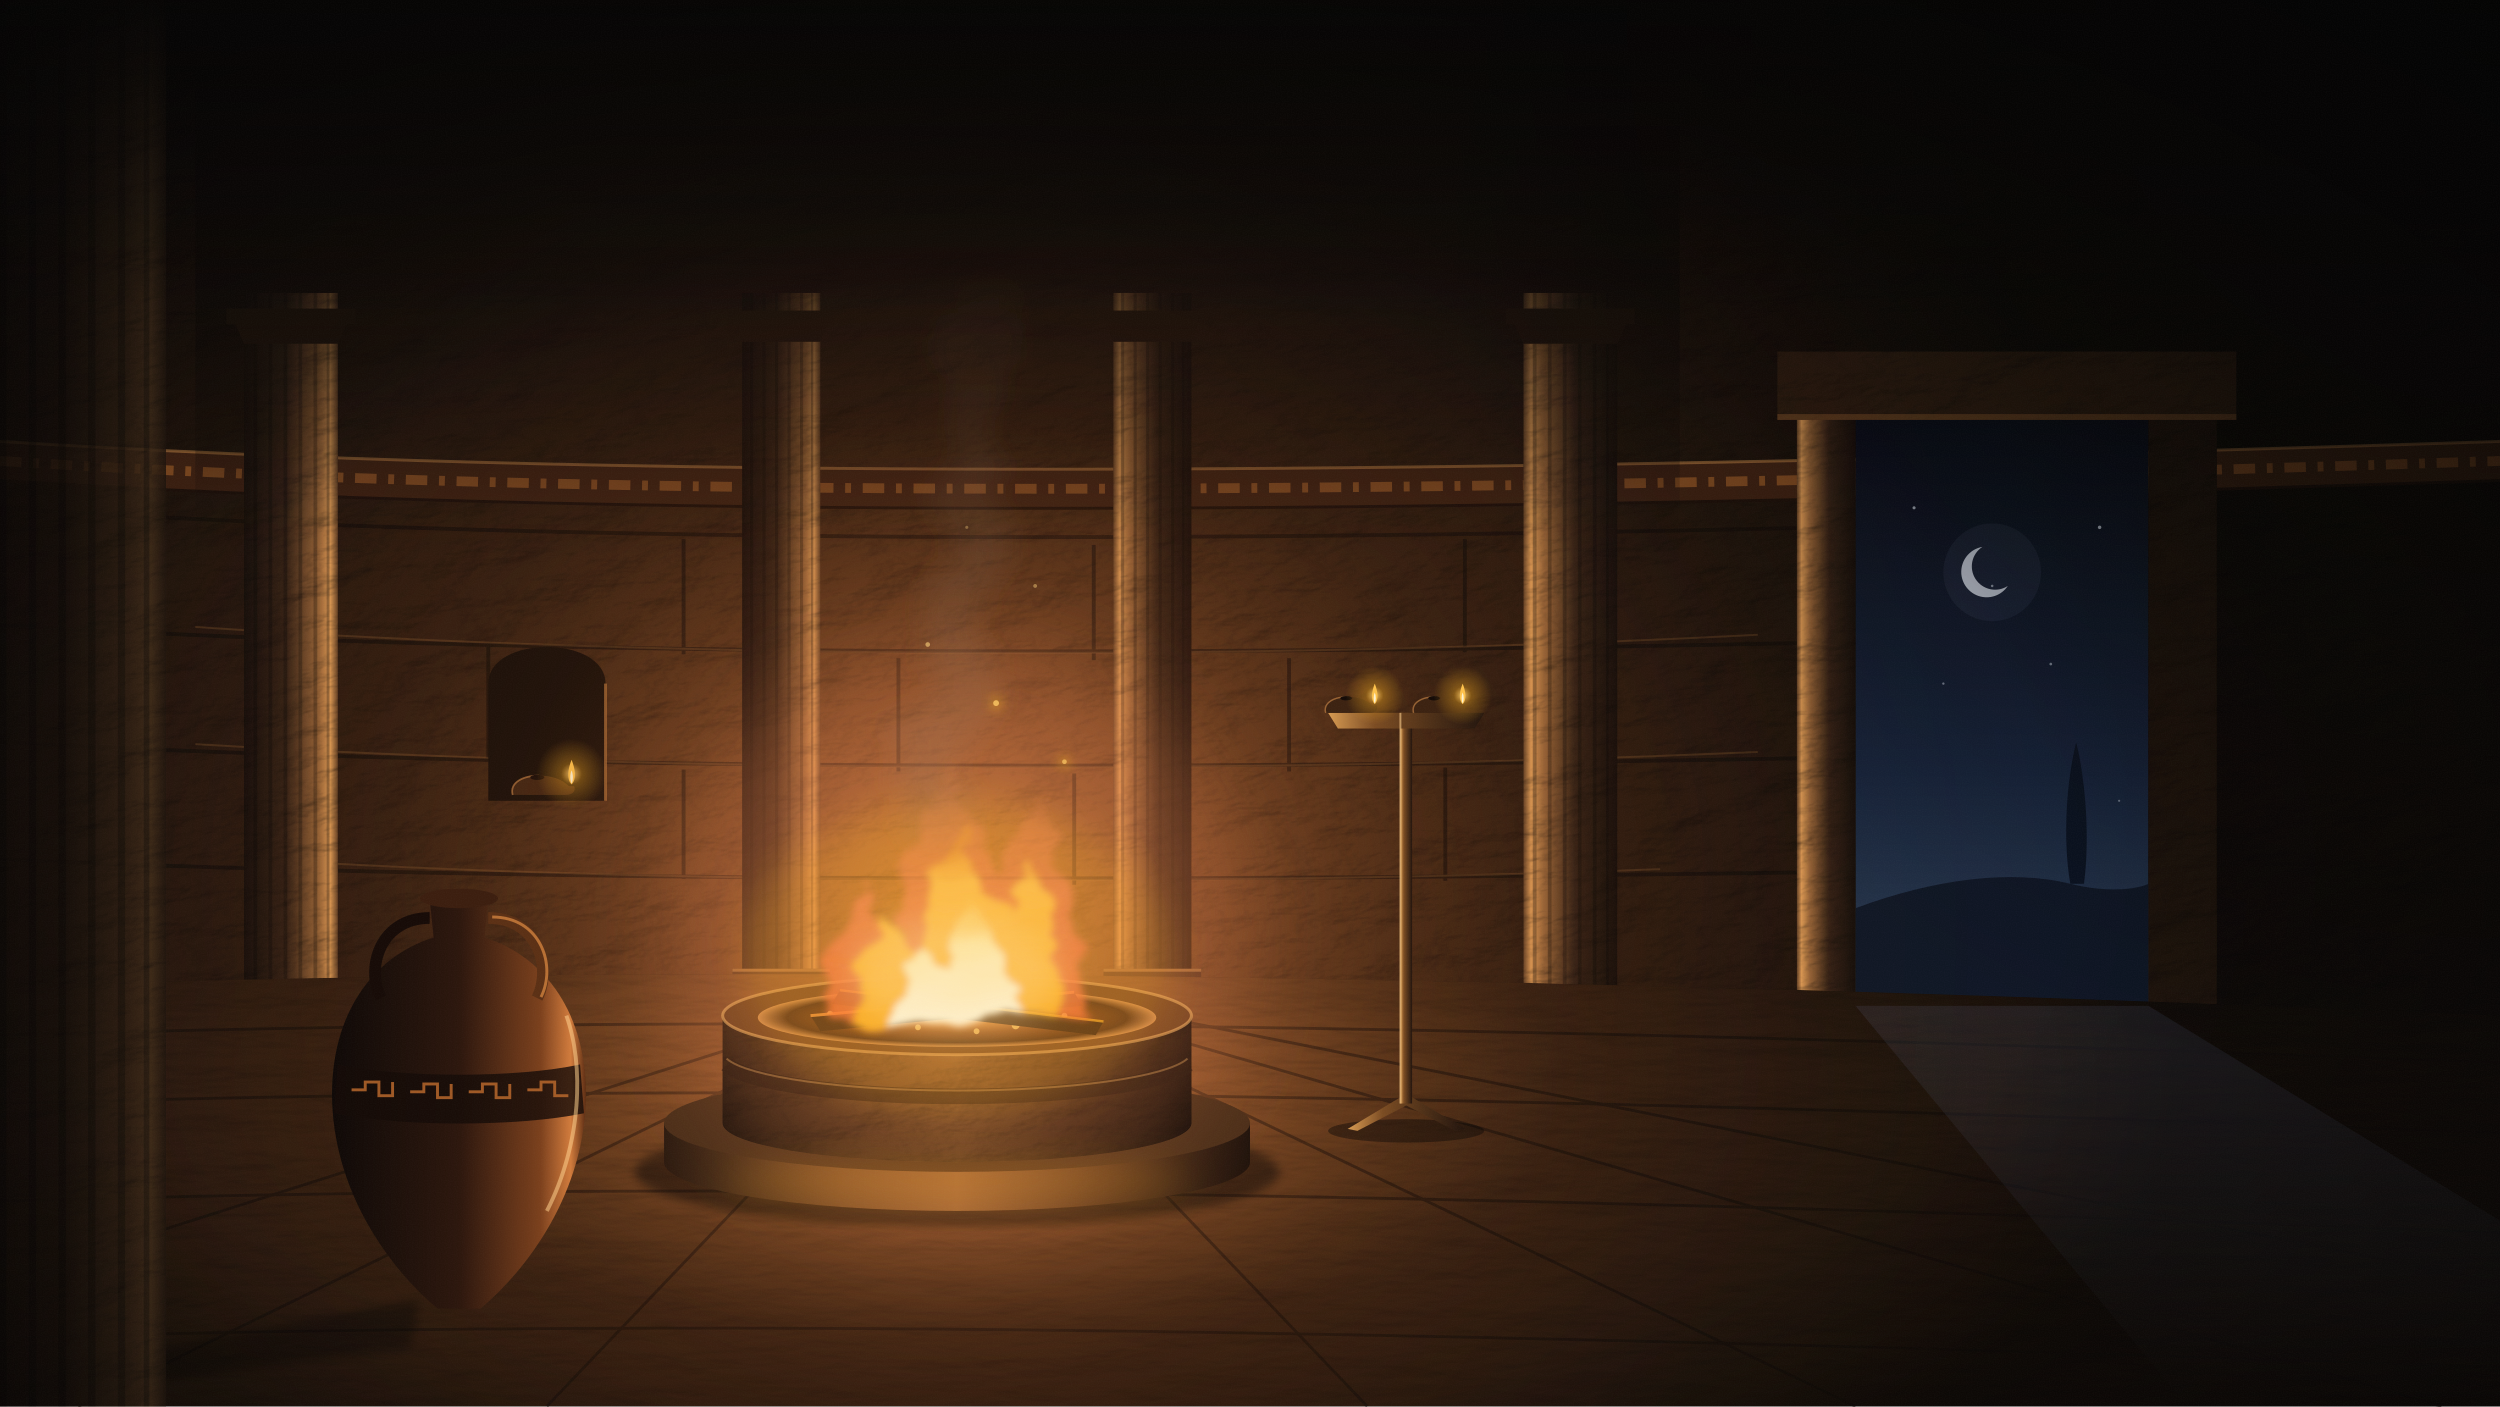
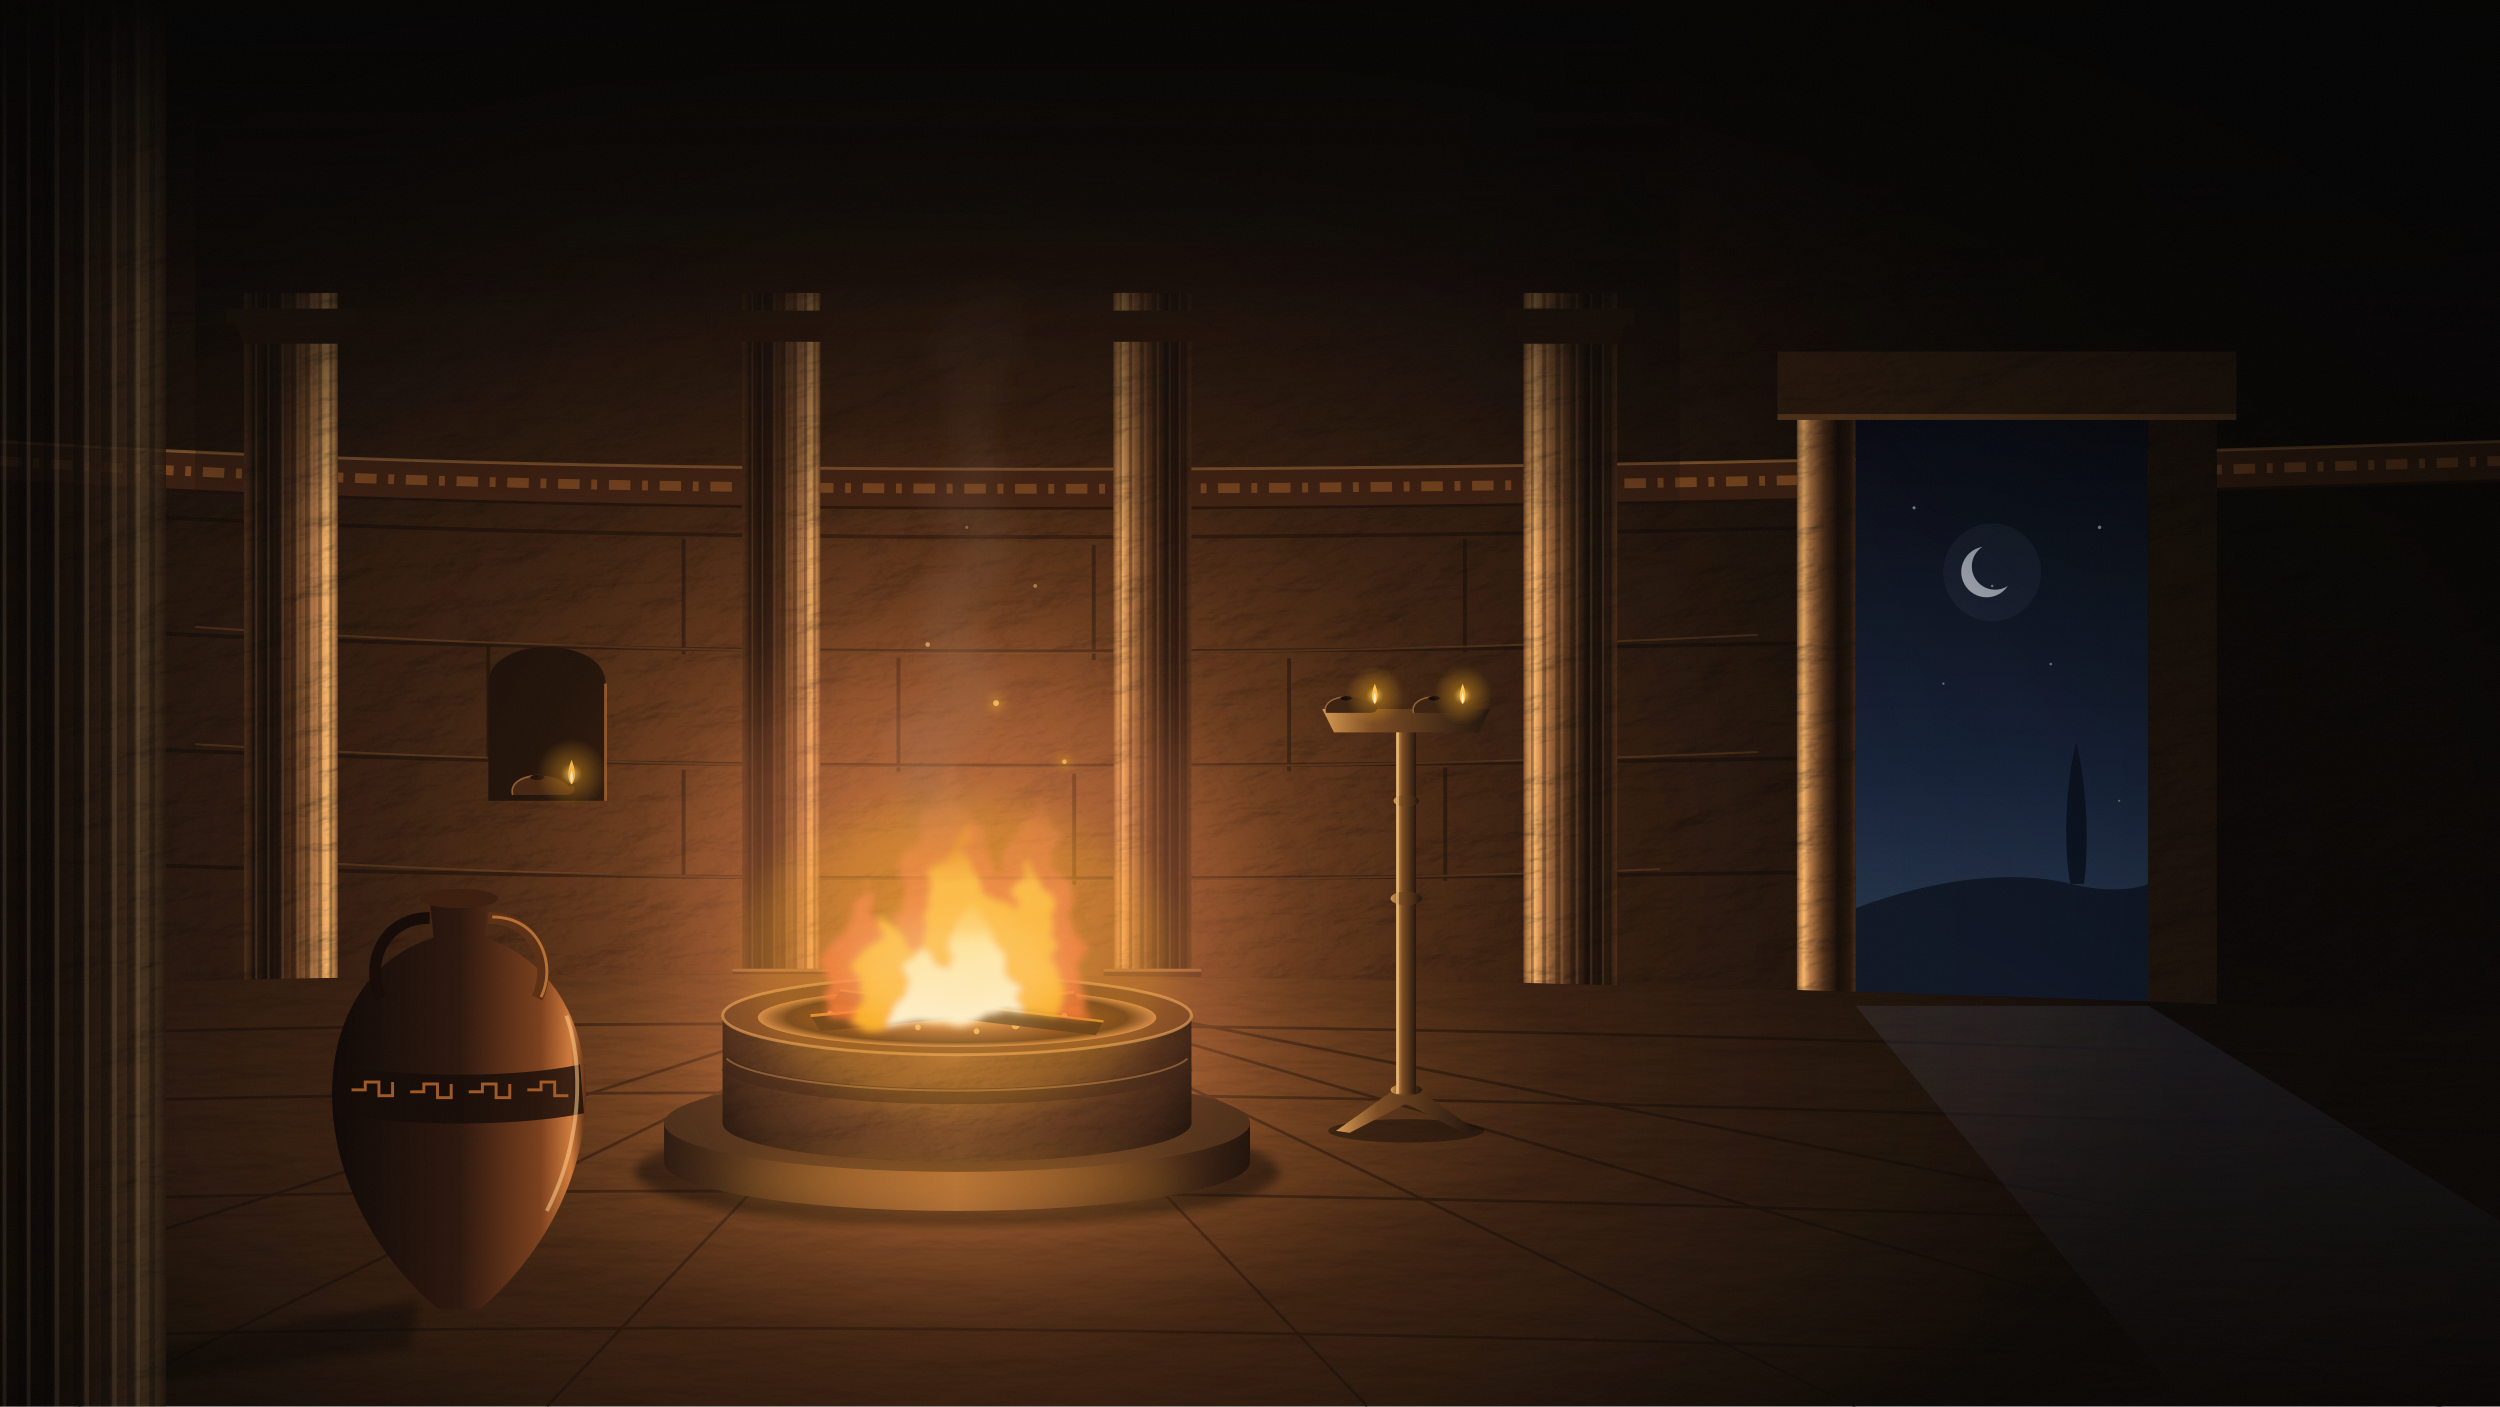
<svg xmlns="http://www.w3.org/2000/svg" xmlns:xlink="http://www.w3.org/1999/xlink" width="2560" height="1440" viewBox="0 0 2560 1440">
  <defs>
    <radialGradient id="wallLight" cx="980" cy="900" r="1300" gradientUnits="userSpaceOnUse" gradientTransform="translate(980 900) scale(1 0.8) translate(-980 -900)">
      <stop offset="0" stop-color="#8a5228" />
      <stop offset="0.18" stop-color="#5c3418" />
      <stop offset="0.45" stop-color="#2c190c" />
      <stop offset="0.8" stop-color="#140b06" />
      <stop offset="1" stop-color="#0a0604" />
    </radialGradient>
    <radialGradient id="floorLight" cx="980" cy="1110" r="1250" gradientUnits="userSpaceOnUse" gradientTransform="translate(980 1110) scale(1 0.42) translate(-980 -1110)">
      <stop offset="0" stop-color="#b8763a" />
      <stop offset="0.2" stop-color="#6a3e1c" />
      <stop offset="0.5" stop-color="#2e1a0c" />
      <stop offset="1" stop-color="#0c0704" />
    </radialGradient>
    <radialGradient id="fireGlow" cx="980" cy="960" r="1200" gradientUnits="userSpaceOnUse">
      <stop offset="0" stop-color="#ffb21e" stop-opacity="0.55" />
      <stop offset="0.15" stop-color="#ff8f52" stop-opacity="0.26" />
      <stop offset="0.4" stop-color="#a04a1a" stop-opacity="0.1" />
      <stop offset="0.7" stop-color="#5a2a10" stop-opacity="0.03" />
      <stop offset="1" stop-color="#3a1a08" stop-opacity="0" />
    </radialGradient>
    <linearGradient id="night" x1="0" y1="0" x2="0" y2="1">
      <stop offset="0" stop-color="#060a16" />
      <stop offset="0.6" stop-color="#14223a" />
      <stop offset="1" stop-color="#2a3a52" />
    </linearGradient>
    <linearGradient id="colL" x1="0" y1="0" x2="1" y2="0">
-       <stop offset="0" stop-color="#120a06" />
-       <stop offset="0.45" stop-color="#2e1c10" />
-       <stop offset="0.8" stop-color="#8a5a30" />
-       <stop offset="0.92" stop-color="#c88a4a" />
-       <stop offset="1" stop-color="#5a3a20" />
+       <stop offset="0" stop-color="#3e2614" />
+       <stop offset="0.1" stop-color="#1e1108" />
+       <stop offset="0.3" stop-color="#110905" />
+       <stop offset="0.55" stop-color="#4a2c16" />
+       <stop offset="0.78" stop-color="#a87040" />
+       <stop offset="0.88" stop-color="#e8aa62" />
+       <stop offset="0.96" stop-color="#b07a44" />
+       <stop offset="1" stop-color="#6a4224" />
    </linearGradient>
    <linearGradient id="colR" x1="0" y1="0" x2="1" y2="0">
-       <stop offset="0" stop-color="#5a3a20" />
-       <stop offset="0.08" stop-color="#c88a4a" />
-       <stop offset="0.22" stop-color="#8a5a30" />
-       <stop offset="0.55" stop-color="#2e1c10" />
-       <stop offset="1" stop-color="#120a06" />
+       <stop offset="0" stop-color="#6a4224" />
+       <stop offset="0.04" stop-color="#b07a44" />
+       <stop offset="0.12" stop-color="#e8aa62" />
+       <stop offset="0.22" stop-color="#a87040" />
+       <stop offset="0.45" stop-color="#4a2c16" />
+       <stop offset="0.7" stop-color="#110905" />
+       <stop offset="0.9" stop-color="#1e1108" />
+       <stop offset="1" stop-color="#3e2614" />
    </linearGradient>
    <linearGradient id="colFade" x1="0" y1="0" x2="0" y2="1">
      <stop offset="0" stop-color="#0a0604" stop-opacity="1" />
      <stop offset="0.35" stop-color="#0a0604" stop-opacity="0.75" />
      <stop offset="0.75" stop-color="#0a0604" stop-opacity="0" />
    </linearGradient>
    <linearGradient id="hearthSide" x1="0" y1="0" x2="1" y2="0">
      <stop offset="0" stop-color="#2a180c" />
      <stop offset="0.3" stop-color="#7a4a24" />
      <stop offset="0.5" stop-color="#9a6030" />
      <stop offset="0.75" stop-color="#5a341a" />
      <stop offset="1" stop-color="#1e1008" />
    </linearGradient>
    <linearGradient id="hearthShade" x1="0" y1="0" x2="0" y2="1">
      <stop offset="0" stop-color="#000" stop-opacity="0" />
      <stop offset="1" stop-color="#000" stop-opacity="0.55" />
    </linearGradient>
    <radialGradient id="hearthTop" cx="0.5" cy="0.5" r="0.5">
      <stop offset="0" stop-color="#ff9a3a" />
      <stop offset="0.5" stop-color="#7a3a14" />
      <stop offset="0.85" stop-color="#3a1c0c" />
      <stop offset="1" stop-color="#d08a48" />
    </radialGradient>
    <linearGradient id="flameOuter" x1="0" y1="1" x2="0" y2="0">
      <stop offset="0" stop-color="#ff7a32" />
      <stop offset="0.45" stop-color="#ff8f52" stop-opacity="0.8" />
      <stop offset="1" stop-color="#ff8f52" stop-opacity="0" />
    </linearGradient>
    <linearGradient id="flameMid" x1="0" y1="1" x2="0" y2="0">
      <stop offset="0" stop-color="#ffb21e" />
      <stop offset="0.7" stop-color="#ffc24a" />
      <stop offset="1" stop-color="#ffb21e" stop-opacity="0" />
    </linearGradient>
    <linearGradient id="flameCore" x1="0" y1="1" x2="0" y2="0">
      <stop offset="0" stop-color="#fff6dc" />
      <stop offset="0.6" stop-color="#ffe7a0" />
      <stop offset="1" stop-color="#ffd870" stop-opacity="0" />
    </linearGradient>
    <linearGradient id="amphora" x1="0" y1="0" x2="1" y2="0">
      <stop offset="0" stop-color="#0c0604" />
      <stop offset="0.5" stop-color="#2a140a" />
      <stop offset="0.82" stop-color="#7a3e1a" />
      <stop offset="0.94" stop-color="#d27a3a" />
      <stop offset="1" stop-color="#5a2a10" />
    </linearGradient>
    <linearGradient id="bronze" x1="0" y1="0" x2="1" y2="0">
      <stop offset="0" stop-color="#d89a50" />
      <stop offset="0.3" stop-color="#7a4a20" />
      <stop offset="1" stop-color="#20120a" />
    </linearGradient>
    <radialGradient id="lampGlow" cx="0.5" cy="0.5" r="0.5">
      <stop offset="0" stop-color="#ffd27a" stop-opacity="0.9" />
      <stop offset="0.3" stop-color="#ffb21e" stop-opacity="0.35" />
      <stop offset="1" stop-color="#ffb21e" stop-opacity="0" />
    </radialGradient>
    <linearGradient id="doorSpill" x1="0" y1="0" x2="0" y2="1">
      <stop offset="0" stop-color="#7a90c0" stop-opacity="0.12" />
      <stop offset="1" stop-color="#7a90c0" stop-opacity="0" />
    </linearGradient>
    <linearGradient id="smoke" x1="0" y1="1" x2="0" y2="0">
      <stop offset="0" stop-color="#8a6a50" stop-opacity="0.35" />
      <stop offset="1" stop-color="#8a6a50" stop-opacity="0" />
    </linearGradient>
    <linearGradient id="topShade" x1="0" y1="0" x2="0" y2="1">
      <stop offset="0" stop-color="#050302" stop-opacity="0.92" />
      <stop offset="0.5" stop-color="#050302" stop-opacity="0.4" />
      <stop offset="1" stop-color="#050302" stop-opacity="0" />
    </linearGradient>
    <radialGradient id="cornerShade" cx="2560" cy="0" r="1150" gradientUnits="userSpaceOnUse">
      <stop offset="0" stop-color="#030201" stop-opacity="0.8" />
      <stop offset="0.6" stop-color="#030201" stop-opacity="0.3" />
      <stop offset="1" stop-color="#030201" stop-opacity="0" />
    </radialGradient>
    <radialGradient id="vignette" cx="0.42" cy="0.62" r="0.8">
      <stop offset="0.5" stop-color="#000" stop-opacity="0" />
      <stop offset="1" stop-color="#000" stop-opacity="0.65" />
    </radialGradient>
    <filter id="reliefStone" x="-5%" y="-10%" width="110%" height="120%" color-interpolation-filters="sRGB">
      <feTurbulence type="fractalNoise" baseFrequency="0.012 0.03" numOctaves="5" seed="12" result="h" />
      <feDiffuseLighting in="h" surfaceScale="5" diffuseConstant="1" lighting-color="#fff" result="l">
        <feDistantLight azimuth="200" elevation="50" />
      </feDiffuseLighting>
      <feComponentTransfer in="l" result="lt">
        <feFuncR type="linear" slope="1.0" intercept="0.2" />
        <feFuncG type="linear" slope="1.0" intercept="0.2" />
        <feFuncB type="linear" slope="1.0" intercept="0.2" />
      </feComponentTransfer>
      <feComposite in="lt" in2="SourceGraphic" operator="arithmetic" k1="1.1" k2="0" k3="0" k4="0" />
    </filter>
    <filter id="reliefFloor" x="-5%" y="-10%" width="110%" height="120%" color-interpolation-filters="sRGB">
      <feTurbulence type="fractalNoise" baseFrequency="0.01 0.04" numOctaves="4" seed="27" result="h" />
      <feDiffuseLighting in="h" surfaceScale="2.5" diffuseConstant="1" lighting-color="#fff" result="l">
        <feDistantLight azimuth="250" elevation="60" />
      </feDiffuseLighting>
      <feComponentTransfer in="l" result="lt">
        <feFuncR type="linear" slope="0.7" intercept="0.35" />
        <feFuncG type="linear" slope="0.7" intercept="0.35" />
        <feFuncB type="linear" slope="0.7" intercept="0.35" />
      </feComponentTransfer>
      <feComposite in="lt" in2="SourceGraphic" operator="arithmetic" k1="1.1" k2="0" k3="0" k4="0" />
    </filter>
    <filter id="rock" x="-5%" y="-8%" width="110%" height="116%">
      <feTurbulence type="fractalNoise" baseFrequency="0.02 0.03" numOctaves="3" seed="4" result="n" />
      <feDisplacementMap in="SourceGraphic" in2="n" scale="8" xChannelSelector="R" yChannelSelector="G" />
    </filter>
    <filter id="flame" x="-40%" y="-30%" width="180%" height="160%">
      <feTurbulence type="fractalNoise" baseFrequency="0.012 0.03" numOctaves="3" seed="19" result="n" />
      <feDisplacementMap in="SourceGraphic" in2="n" scale="38" xChannelSelector="R" yChannelSelector="G" />
      <feGaussianBlur stdDeviation="4" />
    </filter>
    <filter id="smokeF" x="-50%" y="-20%" width="200%" height="140%">
      <feTurbulence type="fractalNoise" baseFrequency="0.006 0.012" numOctaves="3" seed="2" result="n" />
      <feDisplacementMap in="SourceGraphic" in2="n" scale="120" xChannelSelector="R" yChannelSelector="G" />
      <feGaussianBlur stdDeviation="14" />
    </filter>
    <filter id="glow" x="-50%" y="-50%" width="200%" height="200%">
      <feGaussianBlur stdDeviation="18" />
    </filter>
    <filter id="glowL" x="-50%" y="-50%" width="200%" height="200%">
      <feGaussianBlur stdDeviation="40" />
    </filter>
    <filter id="glowS" x="-50%" y="-50%" width="200%" height="200%">
      <feGaussianBlur stdDeviation="5" />
    </filter>
    <filter id="grain" x="0" y="0" width="100%" height="100%">
      <feTurbulence type="fractalNoise" baseFrequency="0.8" numOctaves="1" seed="2" />
      <feColorMatrix type="matrix" values="0 0 0 0 0.5  0 0 0 0 0.5  0 0 0 0 0.5  0 0 0 0.05 0" />
    </filter>
-     <g id="flutes" fill="#000" opacity="0.28">
-       <rect x="10" y="0" width="4" height="1" />
-       <rect x="26" y="0" width="4" height="1" />
-       <rect x="42" y="0" width="4" height="1" />
-       <rect x="58" y="0" width="4" height="1" />
-       <rect x="74" y="0" width="4" height="1" />
-       <rect x="88" y="0" width="3" height="1" />
+     <g id="flutes">
+       <g fill="#000" opacity="0.32">
+         <rect x="8" y="0" width="3" height="1" />
+         <rect x="20" y="0" width="4" height="1" />
+         <rect x="34" y="0" width="5" height="1" />
+         <rect x="50" y="0" width="5" height="1" />
+         <rect x="65" y="0" width="5" height="1" />
+         <rect x="79" y="0" width="4" height="1" />
+         <rect x="91" y="0" width="3" height="1" />
+       </g>
+       <g fill="#ffd8a0" opacity="0.12">
+         <rect x="12" y="0" width="2" height="1" />
+         <rect x="25" y="0" width="2" height="1" />
+         <rect x="40" y="0" width="2.5" height="1" />
+         <rect x="56" y="0" width="2.5" height="1" />
+         <rect x="71" y="0" width="2.5" height="1" />
+         <rect x="84" y="0" width="2" height="1" />
+       </g>
    </g>
    <g id="lamp">
      <path d="M-30 0 C-34 -14 -18 -22 0 -22 C14 -22 26 -18 34 -10 L40 -10 C42 -4 38 0 30 0 Z" fill="#3a200e" />
      <path d="M-30 0 C-34 -14 -18 -22 0 -22" stroke="#d08a48" stroke-width="2" fill="none" opacity="0.6" />
      <ellipse cx="-2" cy="-20" rx="8" ry="3" fill="#120804" />
      <circle cx="37" cy="-24" r="40" fill="url(#lampGlow)" />
      <path d="M37 -12 C31 -18 33 -30 37 -40 C41 -30 43 -18 37 -12 Z" fill="#ffc24a" />
      <path d="M37 -13 C35 -17 35 -23 37 -28 C39 -23 39 -17 37 -13 Z" fill="#fff4d0" />
    </g>
  </defs>
  <rect width="2560" height="1440" fill="#0a0604" />
  <g filter="url(#reliefStone)">
    <rect x="0" y="0" width="2560" height="1040" fill="url(#wallLight)" />
  </g>
  <g fill="none" stroke="#0a0503" stroke-width="4" opacity="0.55">
    <path d="M0 520 C600 560 1400 560 2560 520" />
    <path d="M0 640 C600 676 1400 676 2560 640" />
    <path d="M0 760 C600 792 1400 792 2560 760" />
    <path d="M0 880 C600 906 1400 906 2560 880" />
    <path d="M300 530 L300 650 M700 552 L700 670 M1120 558 L1120 676 M1500 552 L1500 668 M500 662 L500 780 M920 674 L920 790       M1320 674 L1320 790 M700 788 L700 900 M1100 792 L1100 906 M1480 786 L1480 902 M300 646 L300 770" />
  </g>
  <g fill="none" stroke="#d08a48" stroke-width="2" opacity="0.18">
    <path d="M200 642 C700 676 1300 676 1800 650" />
    <path d="M200 762 C700 792 1300 792 1800 770" />
    <path d="M300 882 C700 906 1300 906 1700 890" />
  </g>
  <g>
    <path d="M0 452 C600 490 1400 490 2560 452 L2560 492 C1400 530 600 530 0 492 Z" fill="#3a1e0e" />
    <path d="M0 452 C600 490 1400 490 2560 452" stroke="#e09a50" stroke-width="3" fill="none" opacity="0.45" />
    <path d="M0 492 C600 530 1400 530 2560 492" stroke="#1a0c06" stroke-width="3" fill="none" />
    <path d="M0 472 C600 510 1400 510 2560 472" stroke="#c0702e" stroke-width="10" fill="none" stroke-dasharray="22 12 6 12" opacity="0.5" />
  </g>
  <g transform="translate(560 700)">
    <path d="M-60 120 L-60 0 C-60 -50 60 -50 60 0 L60 120 Z" fill="#120a05" />
    <path d="M60 0 L60 120" stroke="#c07a3a" stroke-width="3" opacity="0.6" />
    <use xlink:href="#lamp" transform="translate(-8 114) scale(0.9)" />
  </g>
  <g>
    <rect x="1900" y="430" width="300" height="600" fill="url(#night)" />
    <path d="M1900 930 C1980 900 2060 890 2120 905 C2160 915 2190 910 2200 905 L2200 1030 L1900 1030 Z" fill="#0c1424" />
    <path d="M2120 905 C2112 860 2116 800 2126 760 C2136 800 2140 860 2134 905 Z" fill="#081020" />
    <g fill="#dfe8f5">
      <circle cx="1960" cy="520" r="1.6" opacity="0.7" />
      <circle cx="2040" cy="600" r="1.3" opacity="0.6" />
      <circle cx="2150" cy="540" r="1.8" opacity="0.8" />
      <circle cx="1990" cy="700" r="1.2" opacity="0.5" />
      <circle cx="2100" cy="680" r="1.4" opacity="0.55" />
      <circle cx="2170" cy="820" r="1.1" opacity="0.45" />
    </g>
    <path d="M2030 560 A26 26 0 1 0 2056 600 A20 20 0 1 1 2030 560 Z" fill="#e8eef8" opacity="0.85" />
    <circle cx="2040" cy="586" r="50" fill="#9ab4d8" opacity="0.08" />
    <g filter="url(#reliefStone)">
      <rect x="1840" y="380" width="60" height="660" fill="url(#colR)" />
      <rect x="2200" y="380" width="70" height="660" fill="#1a0f08" />
      <rect x="1820" y="360" width="470" height="70" fill="#2a180c" />
    </g>
    <rect x="1820" y="424" width="470" height="6" fill="#c07a3a" opacity="0.35" />
  </g>
  <g filter="url(#reliefStone)">
    <rect x="250" y="300" width="96" height="760" fill="url(#colL)" />
    <rect x="760" y="300" width="80" height="700" fill="url(#colL)" opacity="0.95" />
    <rect x="1140" y="300" width="80" height="700" fill="url(#colR)" opacity="0.95" />
    <rect x="1560" y="300" width="96" height="740" fill="url(#colR)" />
  </g>
  <g>
    <use xlink:href="#flutes" transform="translate(250 300) scale(0.96 760)" />
    <use xlink:href="#flutes" transform="translate(760 300) scale(0.8 700)" />
    <use xlink:href="#flutes" transform="translate(1140 300) scale(0.8 700)" />
    <use xlink:href="#flutes" transform="translate(1560 300) scale(0.96 740)" />
    <g fill="#3a2212">
      <rect x="236" y="1046" width="124" height="20" />
      <rect x="750" y="992" width="100" height="16" />
      <rect x="1130" y="992" width="100" height="16" />
      <rect x="1546" y="1030" width="124" height="20" />
    </g>
    <g fill="#e09a50" opacity="0.5">
      <rect x="236" y="1046" width="124" height="3" />
      <rect x="750" y="992" width="100" height="3" />
      <rect x="1130" y="992" width="100" height="3" />
      <rect x="1546" y="1030" width="124" height="3" />
    </g>
    <g fill="#24140a">
      <path d="M240 330 L356 330 L346 352 L250 352 Z" />
      <rect x="232" y="316" width="132" height="16" />
      <path d="M752 330 L848 330 L840 350 L760 350 Z" />
      <rect x="746" y="318" width="108" height="14" />
      <path d="M1132 330 L1228 330 L1220 350 L1140 350 Z" />
      <rect x="1126" y="318" width="108" height="14" />
      <path d="M1550 330 L1666 330 L1656 352 L1560 352 Z" />
      <rect x="1542" y="316" width="132" height="16" />
    </g>
    <rect x="200" y="0" width="1520" height="760" fill="url(#colFade)" />
  </g>
  <g filter="url(#reliefFloor)">
    <path d="M0 1010 C600 990 1400 990 2560 1040 L2560 1440 L0 1440 Z" fill="url(#floorLight)" />
  </g>
  <g fill="none" stroke="#0a0503" stroke-width="3" opacity="0.5">
    <path d="M0 1060 C700 1040 1400 1044 2560 1088" />
    <path d="M0 1130 C700 1110 1400 1116 2560 1160" />
    <path d="M0 1230 C700 1210 1400 1218 2560 1262" />
    <path d="M0 1370 C700 1350 1400 1360 2560 1400" />
    <path d="M980 1000 L560 1440 M980 1000 L80 1440 M980 1000 L-400 1440 M980 1000 L1400 1440 M980 1000 L1900 1440       M980 1000 L2500 1440 M980 1000 L3200 1440" />
  </g>
  <path d="M1900 1030 L2200 1030 L2560 1250 L2560 1440 L2240 1440 Z" fill="url(#doorSpill)" />
  <rect width="2560" height="1440" fill="url(#fireGlow)" />
  <g transform="translate(980 1080)">
    <ellipse cx="0" cy="120" rx="330" ry="56" fill="#000" opacity="0.45" filter="url(#glowS)" />
    <path d="M-300 70 L-300 110 A300 50 0 0 0 300 110 L300 70 Z" fill="url(#hearthSide)" />
    <ellipse cx="0" cy="70" rx="300" ry="50" fill="#4a2c16" />
    <g filter="url(#reliefStone)">
      <path d="M-240 -40 L-240 70 A240 40 0 0 0 240 70 L240 -40 Z" fill="url(#hearthSide)" />
    </g>
    <path d="M-240 -40 L-240 70 A240 40 0 0 0 240 70 L240 -40 Z" fill="url(#hearthShade)" />
    <path d="M-236 10 A240 40 0 0 0 236 10" stroke="#1e1008" stroke-width="16" fill="none" opacity="0.6" />
    <path d="M-236 4 A240 40 0 0 0 236 4" stroke="#e8a85a" stroke-width="2" fill="none" opacity="0.4" />
    <ellipse cx="0" cy="-40" rx="240" ry="40" fill="#6a3c1a" />
    <ellipse cx="0" cy="-40" rx="240" ry="40" fill="none" stroke="#f0b060" stroke-width="3" opacity="0.6" />
    <ellipse cx="0" cy="-38" rx="204" ry="30" fill="url(#hearthTop)" />
    <g fill="#ffcf6a" opacity="0.8">
      <circle cx="-80" cy="-34" r="4" />
      <circle cx="-40" cy="-28" r="3" />
      <circle cx="60" cy="-30" r="4" />
      <circle cx="110" cy="-40" r="3" />
      <circle cx="-130" cy="-42" r="3" />
      <circle cx="20" cy="-24" r="3" />
    </g>
    <g>
      <path d="M-150 -40 L120 -64 L128 -50 L-140 -24 Z" fill="#2a140a" />
      <path d="M-120 -66 L150 -34 L142 -20 L-128 -52 Z" fill="#1e0e06" />
      <path d="M-150 -40 L120 -64" stroke="#ff9a3a" stroke-width="3" opacity="0.8" />
      <path d="M-120 -66 L150 -34" stroke="#ffb21e" stroke-width="2.5" opacity="0.7" />
    </g>
  </g>
  <g filter="url(#smokeF)">
    <path d="M940 860 C900 720 1000 640 960 520 C930 430 1000 360 980 260 L1040 260 C1060 360 990 440 1020 530 C1060 650 960 730 1000 860 Z" fill="url(#smoke)" />
  </g>
  <circle cx="980" cy="960" r="300" fill="#ff8f52" opacity="0.18" filter="url(#glowL)" />
  <ellipse cx="980" cy="980" rx="220" ry="160" fill="#ffb21e" opacity="0.22" filter="url(#glow)" />
  <g filter="url(#flame)">
    <path d="M846 1046 C836 996 866 956 884 912 C896 940 906 950 920 954 C914 892 944 838 972 776 C986 838 1006 868 1026 896       C1034 858 1052 836 1068 812 C1078 874 1108 926 1114 1046 Z" fill="url(#flameOuter)" opacity="0.8" />
    <path d="M876 1046 C870 1004 896 972 910 940 C922 962 930 972 944 976 C942 924 962 884 982 840 C994 892 1010 916 1030 936       C1038 908 1050 892 1060 876 C1072 926 1090 970 1084 1046 Z" fill="url(#flameMid)" opacity="0.9" />
    <path d="M916 1046 C912 1014 932 990 944 968 C954 990 962 998 972 1000 C972 962 984 936 996 914 C1008 950 1028 980 1040 1046 Z" fill="url(#flameCore)" />
  </g>
  <ellipse cx="980" cy="1000" rx="110" ry="60" fill="#ffe0a0" opacity="0.35" filter="url(#glow)" />
  <g fill="#ffd27a">
    <circle cx="1020" cy="720" r="3" opacity="0.8" />
    <circle cx="950" cy="660" r="2.4" opacity="0.6" />
    <circle cx="1060" cy="600" r="2" opacity="0.45" />
    <circle cx="990" cy="540" r="1.6" opacity="0.35" />
    <circle cx="1090" cy="780" r="2.4" opacity="0.7" />
  </g>
  <g fill="#ffb21e" opacity="0.35" filter="url(#glowS)">
    <circle cx="1020" cy="720" r="8" />
    <circle cx="1090" cy="780" r="7" />
  </g>
  <ellipse cx="980" cy="1210" rx="240" ry="26" fill="#ffb21e" opacity="0.18" filter="url(#glow)" />
  <g transform="translate(1440 1150)">
    <ellipse cx="0" cy="8" rx="80" ry="12" fill="#000" opacity="0.4" />
-     <path d="M-60 6 L0 -30 L60 6 L50 8 L0 -18 L-50 8 Z" fill="url(#bronze)" />
-     <rect x="-6" y="-420" width="12" height="400" fill="url(#bronze)" />
-     <path d="M-80 -420 L80 -420 L70 -404 L-70 -404 Z" fill="url(#bronze)" />
+     <path d="M-72 8 L-10 -36 L10 -36 L72 8 L58 10 L0 -20 L-58 10 Z" fill="url(#bronze)" />
+     <ellipse cx="0" cy="-34" rx="16" ry="6" fill="url(#bronze)" />
+     <rect x="-10" y="-420" width="20" height="390" fill="url(#bronze)" />
+     <ellipse cx="0" cy="-230" rx="16" ry="7" fill="url(#bronze)" />
+     <ellipse cx="0" cy="-330" rx="13" ry="6" fill="url(#bronze)" />
+     <path d="M-86 -424 L86 -424 L74 -400 L-74 -400 Z" fill="url(#bronze)" />
    <use xlink:href="#lamp" transform="translate(-60 -420) scale(0.75)" />
    <use xlink:href="#lamp" transform="translate(30 -420) scale(0.75)" />
-     <path d="M-6 -420 L-6 -20" stroke="#ffd08a" stroke-width="2" opacity="0.6" />
+     <path d="M-9 -400 L-9 -30" stroke="#ffd08a" stroke-width="3" opacity="0.6" />
  </g>
  <path d="M430 1330 L60 1400 L40 1430 L420 1380 Z" fill="#000" opacity="0.35" filter="url(#glowS)" />
  <g transform="translate(470 1340)">
    <path d="M-30 -420 L30 -420 L26 -380 C90 -360 130 -300 130 -220 C130 -120 70 -40 22 0 L-22 0 C-70 -40 -130 -120 -130 -220       C-130 -300 -90 -360 -26 -380 Z" fill="url(#amphora)" />
    <ellipse cx="0" cy="-420" rx="40" ry="10" fill="#3a1c0c" />
    <path d="M30 -400 C80 -400 96 -350 80 -318" stroke="#5a2e12" stroke-width="12" fill="none" />
    <path d="M30 -400 C80 -400 96 -350 80 -318" stroke="#e08a40" stroke-width="3" fill="none" opacity="0.7" transform="translate(4 -1)" />
    <path d="M-30 -400 C-80 -400 -96 -350 -80 -318" stroke="#140804" stroke-width="12" fill="none" />
    <path d="M-124 -250 C-60 -236 60 -236 124 -250 L128 -200 C60 -186 -60 -186 -128 -200 Z" fill="#120804" opacity="0.8" />
    <path d="M-110 -224 L-96 -224 L-96 -232 L-82 -232 L-82 -218 L-68 -218 L-68 -232 M-50 -222 L-36 -222 L-36 -230 L-22 -230 L-22 -216 L-8 -216 L-8 -230       M10 -222 L24 -222 L24 -230 L38 -230 L38 -216 L52 -216 L52 -230 M70 -224 L84 -224 L84 -232 L98 -232 L98 -218 L112 -218" stroke="#c06a2a" stroke-width="3" fill="none" opacity="0.8" />
    <path d="M110 -300 C128 -250 126 -170 90 -100" stroke="#ffcf8a" stroke-width="4" fill="none" opacity="0.55" />
  </g>
  <g filter="url(#reliefStone)">
    <rect x="-20" y="0" width="190" height="1440" fill="url(#colL)" opacity="0.55" />
  </g>
  <rect x="-20" y="0" width="190" height="1440" fill="#070402" opacity="0.6" />
  <use xlink:href="#flutes" transform="translate(-20 0) scale(1.9 1440)" />
  <rect width="2560" height="320" fill="url(#topShade)" />
  <rect width="2560" height="1440" fill="url(#cornerShade)" />
  <rect width="2560" height="1440" fill="url(#vignette)" />
  <rect width="2560" height="1440" filter="url(#grain)" />
</svg>
